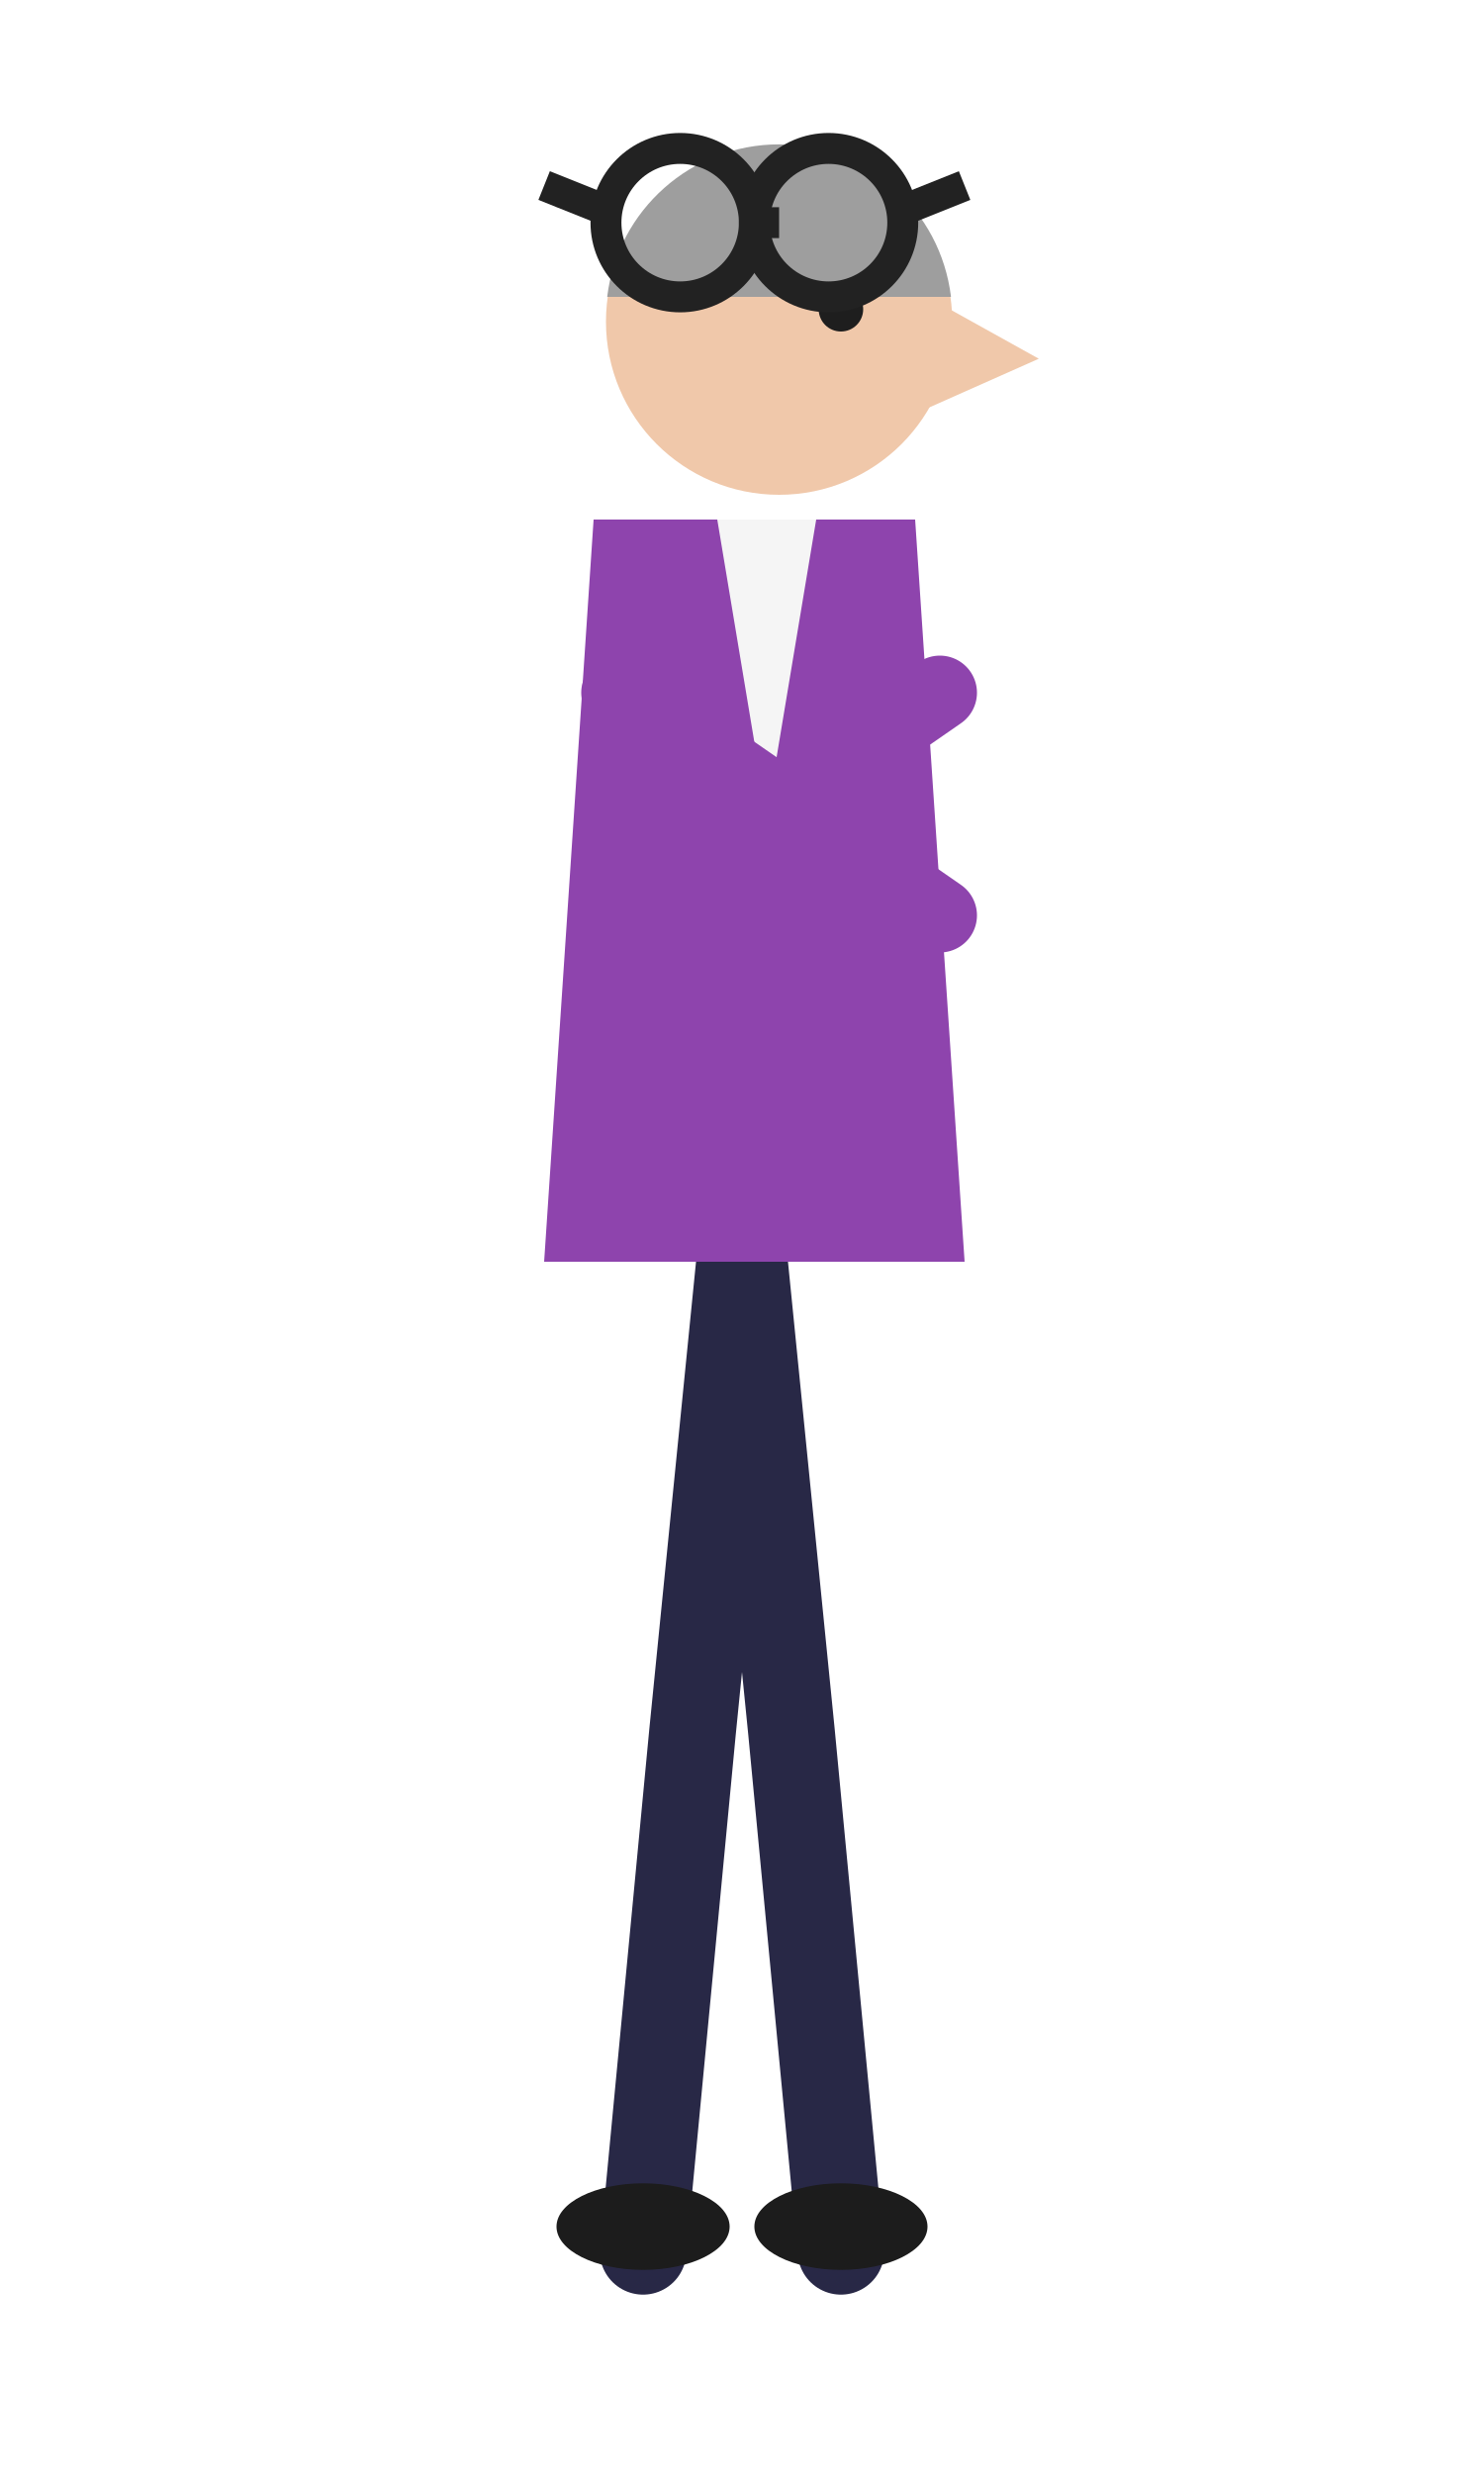
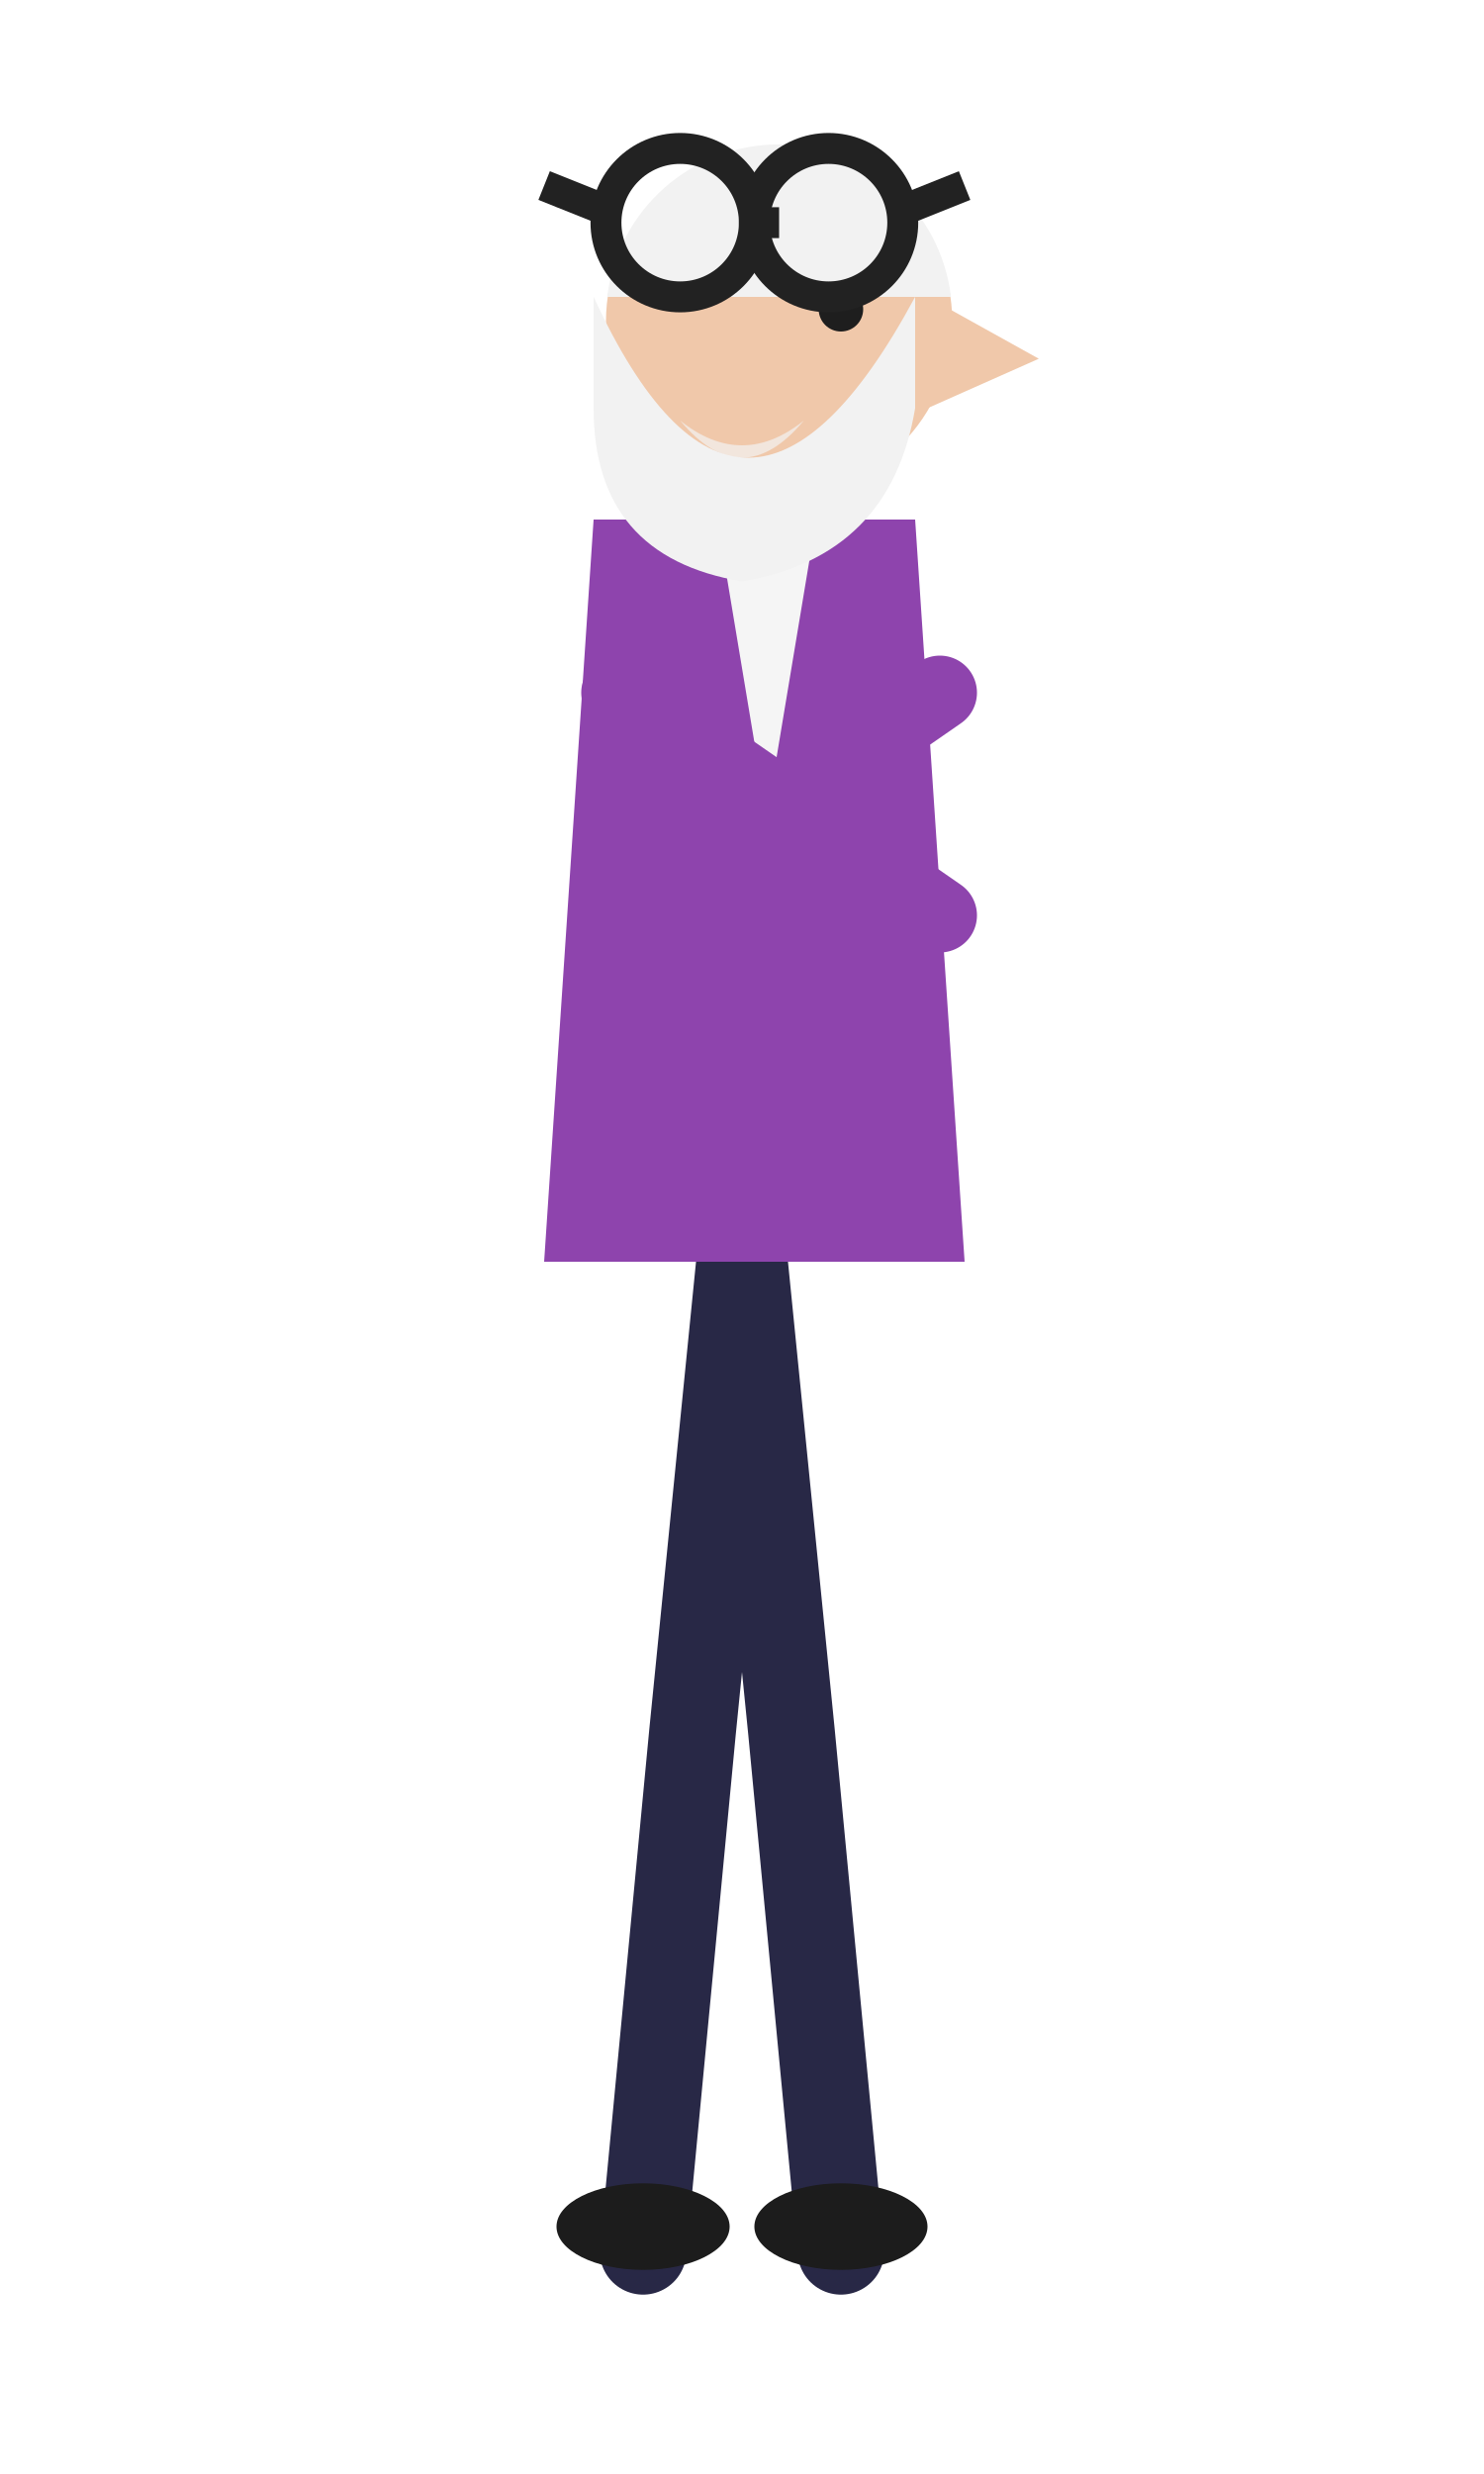
<svg xmlns="http://www.w3.org/2000/svg" viewBox="0 0 120 200" width="120" height="200">
  <g stroke="#282846" stroke-width="7" stroke-linecap="round" fill="none" stroke-linejoin="round">
    <path d="M60 100 L64 140 L68 182 M60 100 L56 140 L52 182" />
  </g>
  <ellipse cx="68" cy="180" rx="7" ry="3.5" fill="#1c1c1c" />
  <ellipse cx="52" cy="180" rx="7" ry="3.5" fill="#1c1c1c" />
  <path d="M48 42 L74 42 L78 102 L44 102 Z" fill="#8e44ad" />
  <path d="M58 42 L66 42 L62 66 Z" fill="#f5f5f5" />
  <g stroke="#8e44ad" stroke-width="6" stroke-linecap="round" fill="none">
    <path d="M50 56 L76 74 M50 74 L76 56" />
  </g>
  <circle cx="63" cy="26" r="14" fill="#f0c8aa" />
  <path d="M75 24 L84 29 L75 33 Z" fill="#f0c8aa" />
-   <path d="M49.1 24 A14 14 0 0 1 76.9 24 Z" fill="#9e9e9e" />
+   <path d="M49.1 24 A14 14 0 0 1 76.9 24 Z" fill="#f2f2f2" />
  <circle cx="68" cy="25" r="1.8" fill="#1e1e1e" />
  <g stroke="#222" stroke-width="2.5" fill="none">
    <circle cx="55" cy="18" r="6" />
    <circle cx="67" cy="18" r="6" />
    <path d="M61 18 L63 18 M49 17 L44 15 M73 17 L78 15" />
  </g>
+   <path d="M48 24 Q60 50 74 24 L74 33 Q72 45 60 47 Q48 45 48 33 Z" fill="#f2f2f2" />
+   <path d="M55 34 Q60 38 65 34 Q60 40 55 34 Z" fill="#f2f2f2" opacity="0.7" />
</svg>
